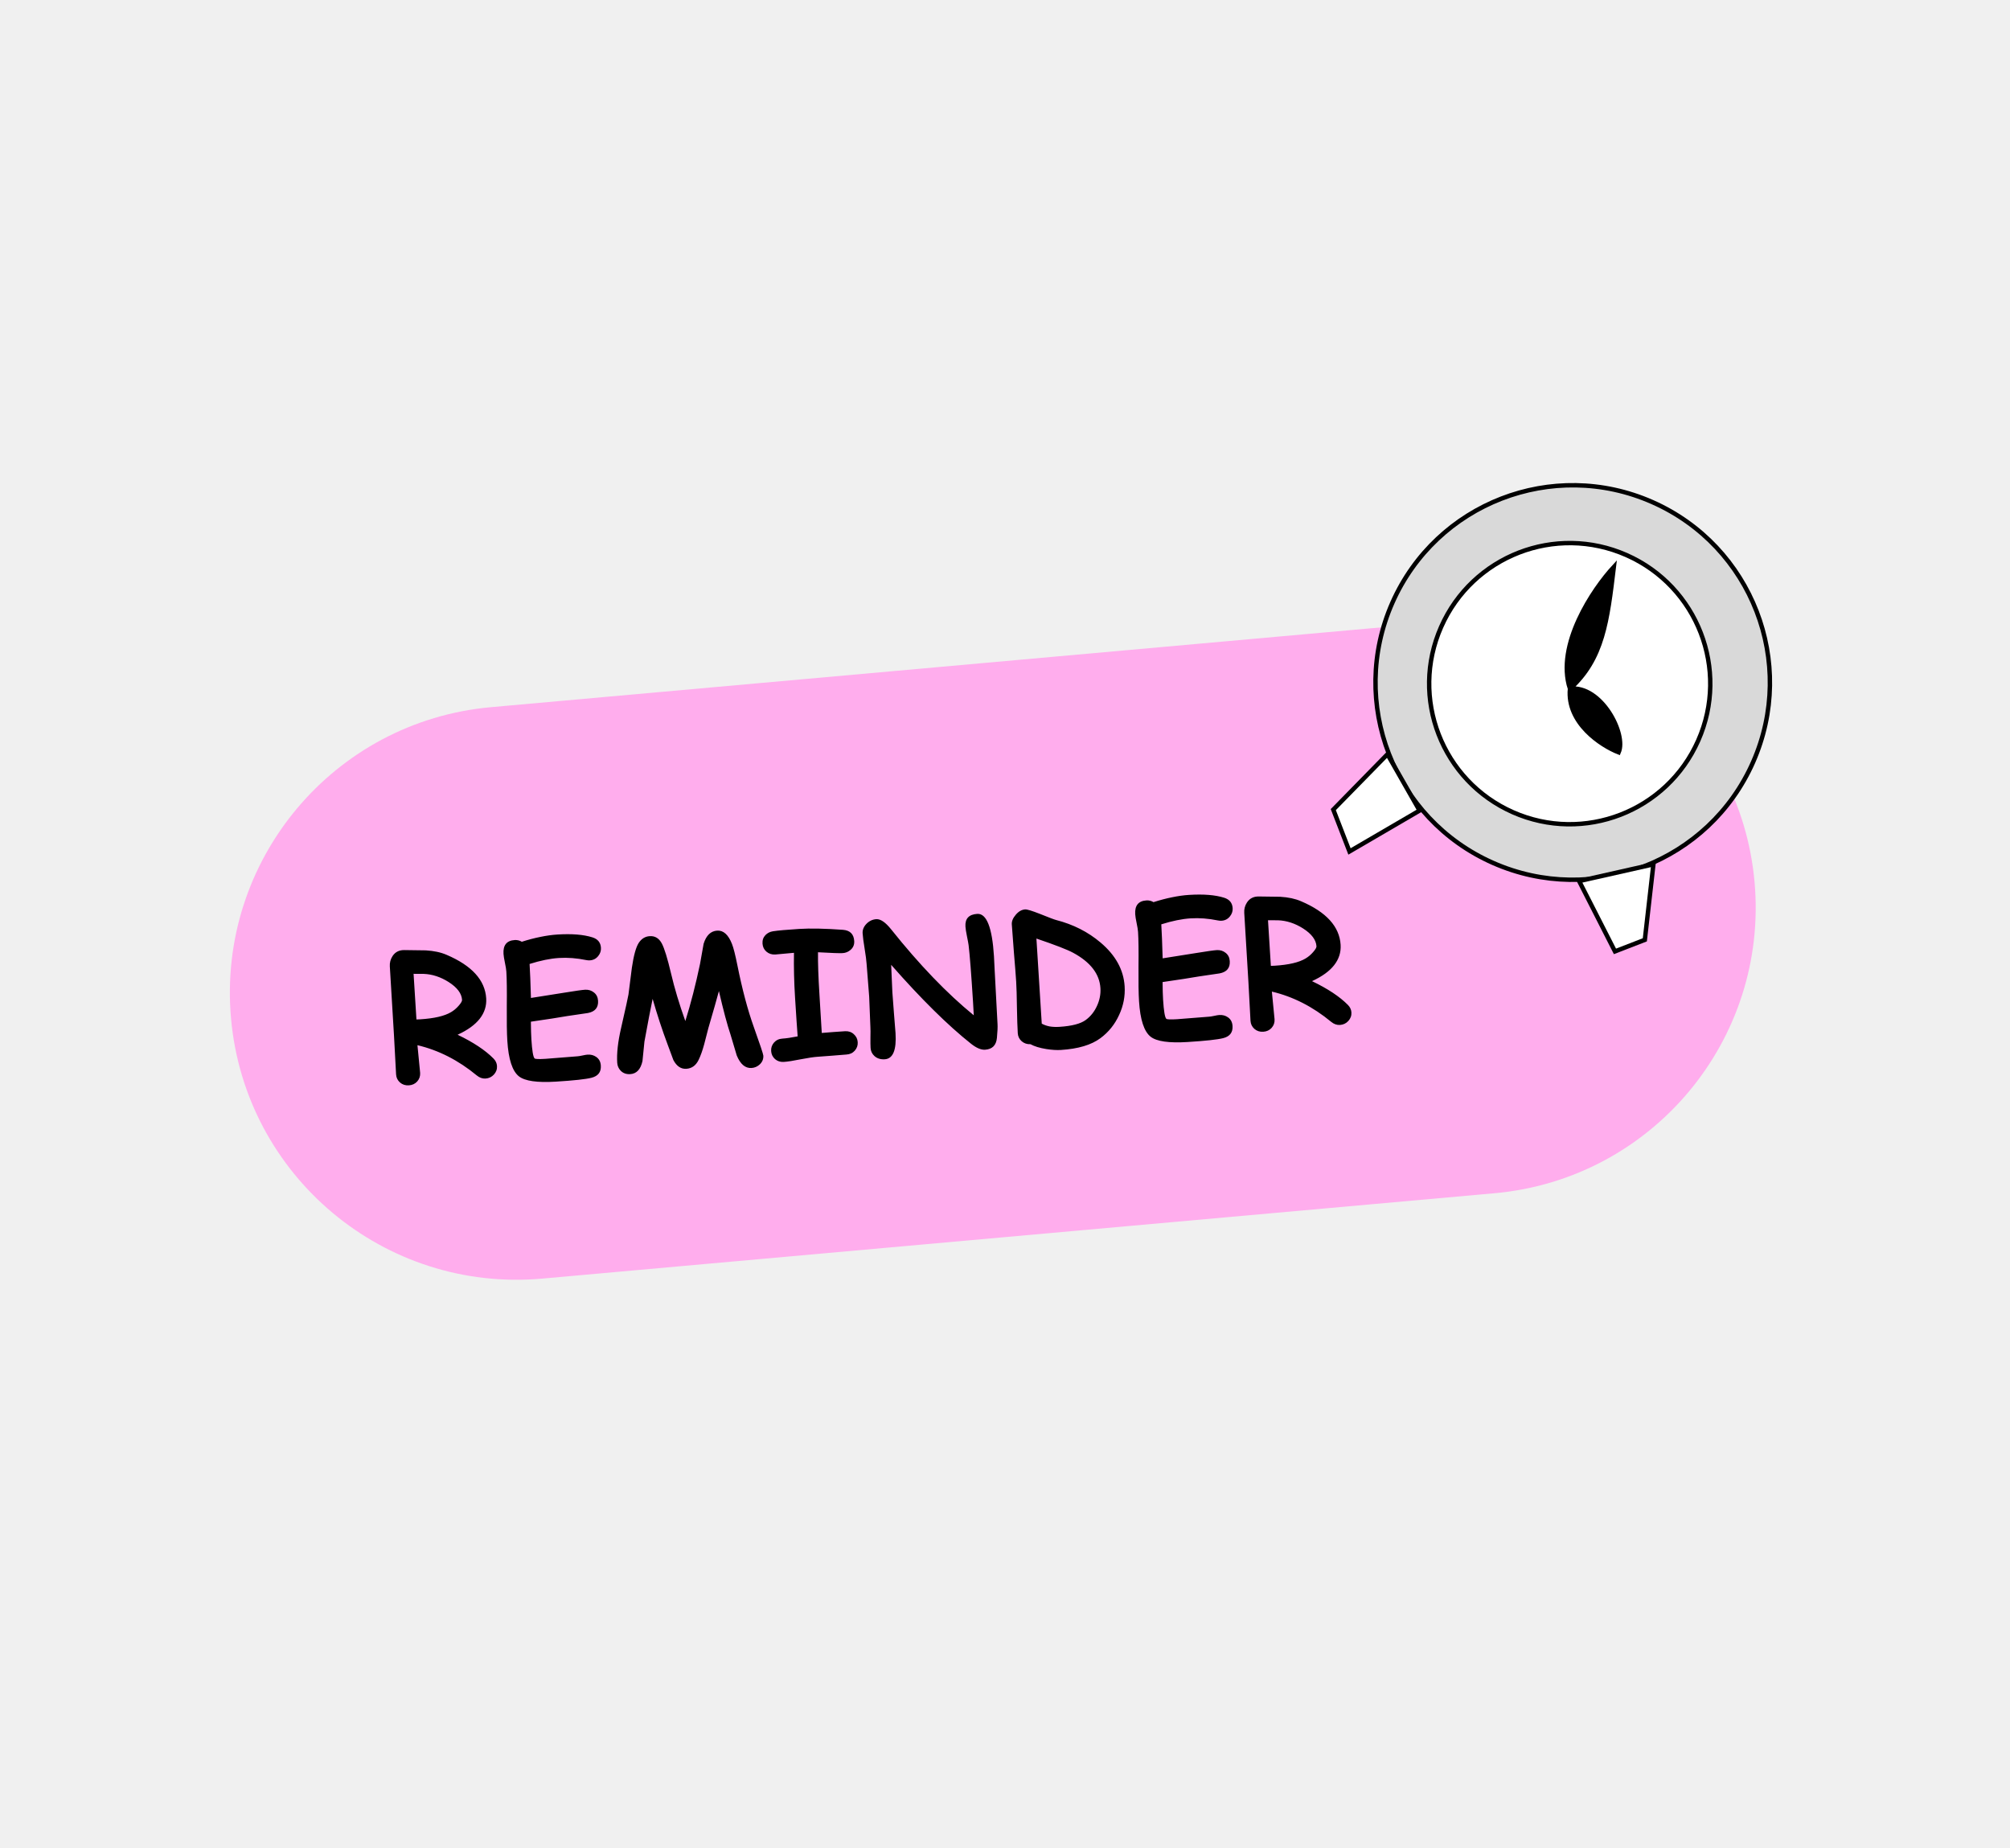
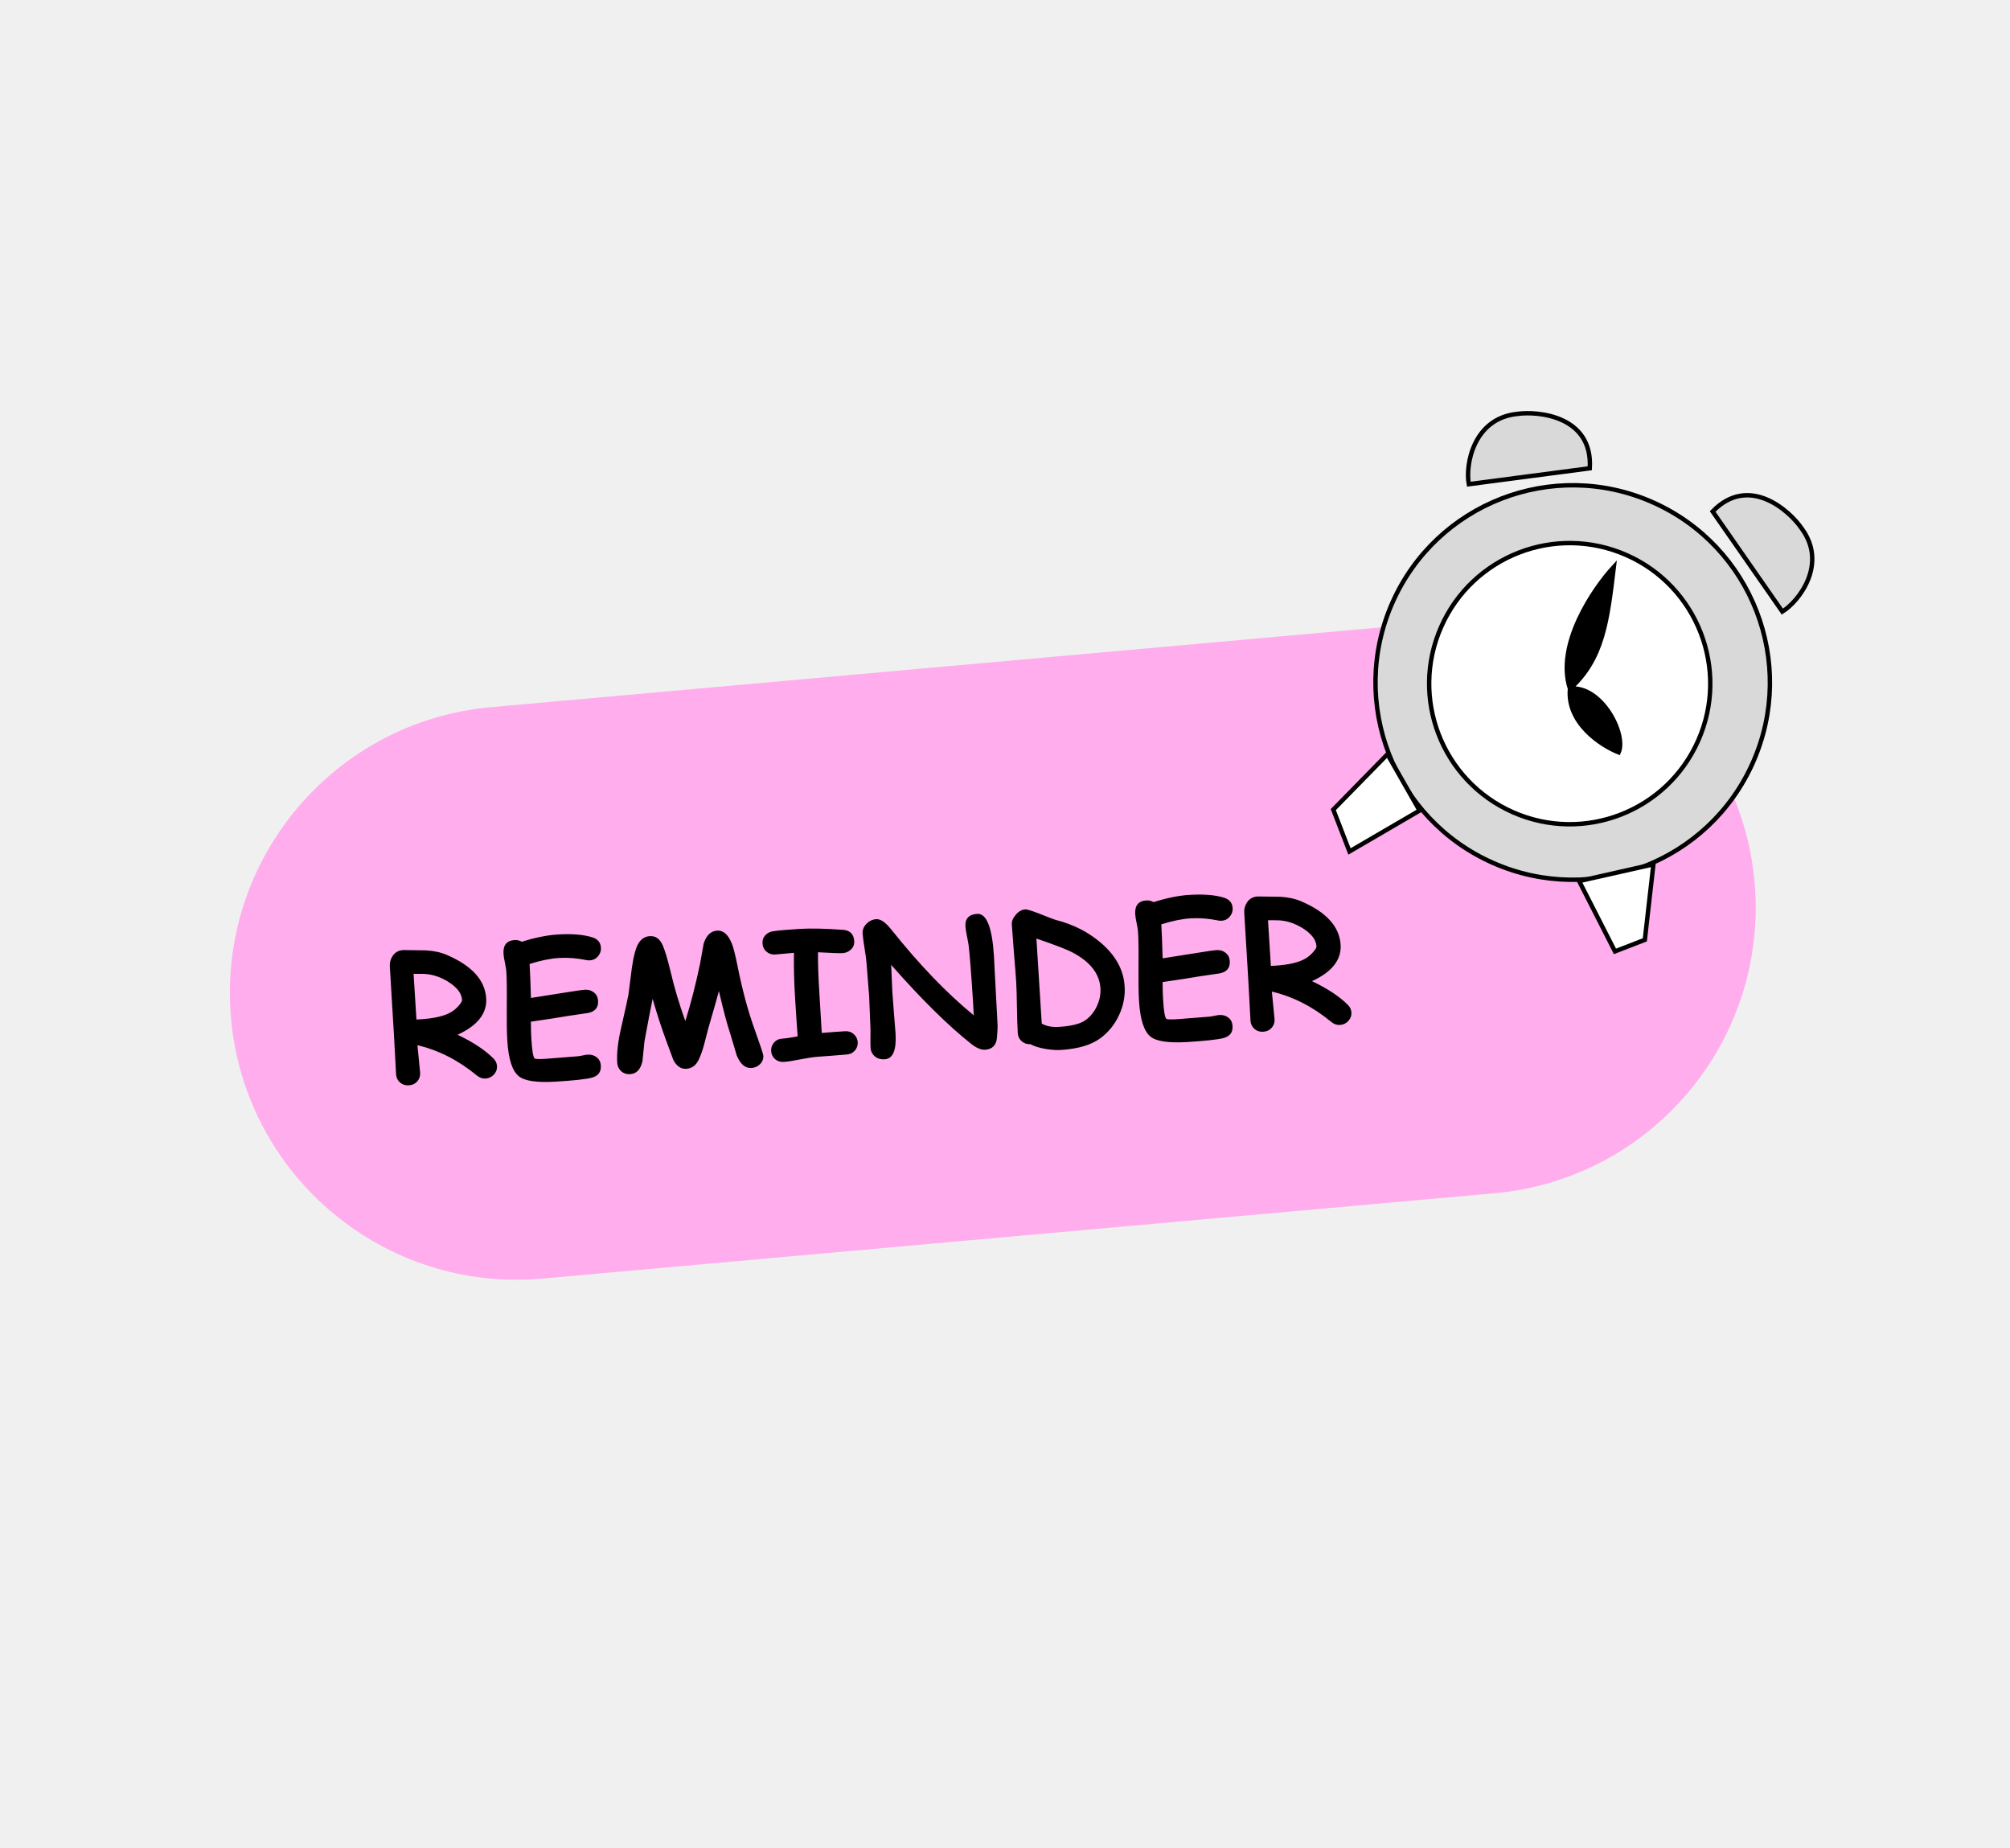
<svg xmlns="http://www.w3.org/2000/svg" width="456" height="419" viewBox="0 0 456 419" fill="none">
+   <path d="M388.54 116.007C396.787 107.512 406.023 115.862 408.746 119.875C414.651 127.877 408.226 136.315 404.352 138.725L388.54 116.007Z" fill="#D9D9D9" stroke="black" />
+   <path d="M360.666 106.213C361.391 94.396 348.998 93.192 344.199 93.882C334.306 94.906 332.395 105.338 333.223 109.824L360.666 106.213Z" fill="#D9D9D9" stroke="black" />
  <rect x="46.606" y="166.203" width="347.017" height="130.131" rx="65.066" transform="rotate(-5.12119 46.6057 166.203)" fill="#FFADED" />
-   <path d="M110.151 244.631C109.45 244.675 108.789 244.442 108.17 243.933C104.001 240.489 99.513 238.201 94.706 237.067C95.086 240.84 95.29 242.934 95.316 243.35C95.362 244.09 95.142 244.737 94.654 245.289C94.166 245.829 93.533 246.123 92.753 246.172C91.973 246.221 91.308 246.008 90.756 245.534C90.204 245.047 89.904 244.433 89.858 243.692C89.796 242.717 89.718 241.261 89.623 239.323C89.526 237.372 89.448 235.909 89.387 234.935L88.439 219.201C88.386 218.357 88.591 217.574 89.055 216.854C89.662 215.928 90.554 215.475 91.729 215.492C94.901 215.528 96.527 215.55 96.606 215.558C98.439 215.665 100.013 216.003 101.327 216.573C107.051 219.019 110.043 222.308 110.302 226.441C110.409 228.143 109.919 229.687 108.832 231.073C107.756 232.445 106.084 233.653 103.814 234.695C107.378 236.403 110.094 238.202 111.961 240.094C112.448 240.586 112.712 241.15 112.752 241.786C112.798 242.514 112.564 243.162 112.052 243.729C111.539 244.283 110.905 244.583 110.151 244.631ZM96.119 220.892C96.014 220.886 95.25 220.881 93.828 220.879L94.477 231.23C94.803 231.223 95.089 231.211 95.336 231.196C98.52 230.996 100.854 230.452 102.338 229.563C102.979 229.183 103.555 228.697 104.066 228.104C104.59 227.51 104.843 227.07 104.825 226.784C104.733 225.329 103.723 223.983 101.793 222.748C99.959 221.584 98.067 220.966 96.119 220.892ZM133.813 217.824C133.553 217.84 133.278 217.818 132.987 217.758C130.846 217.318 128.781 217.161 126.793 217.285C125.818 217.347 124.777 217.49 123.669 217.716C122.561 217.942 121.387 218.251 120.146 218.642C120.254 220.37 120.357 222.94 120.453 226.352C121.178 226.255 123.703 225.855 128.03 225.153C130.496 224.75 132.061 224.528 132.724 224.487C133.491 224.439 134.162 224.645 134.739 225.104C135.315 225.551 135.628 226.177 135.679 226.983C135.776 228.529 135.006 229.458 133.368 229.769C132.334 229.913 130.789 230.14 128.734 230.451C126.902 230.775 124.137 231.203 120.439 231.735C120.451 233.391 120.489 234.726 120.553 235.739C120.713 238.287 120.953 239.726 121.274 240.058C121.427 240.218 122.251 240.251 123.746 240.158C124.551 240.107 125.765 240.011 127.387 239.871C129.009 239.73 130.223 239.634 131.029 239.584C131.289 239.567 131.67 239.504 132.172 239.394C132.673 239.285 133.048 239.222 133.295 239.207C134.049 239.159 134.705 239.333 135.265 239.729C135.906 240.171 136.254 240.828 136.308 241.699C136.4 243.154 135.694 244.072 134.191 244.454C132.907 244.782 130.219 245.075 126.125 245.331C121.889 245.597 119.091 245.198 117.733 244.136C116.237 242.964 115.358 240.279 115.095 236.082C114.986 234.34 114.945 231.721 114.974 228.222C115.014 224.71 114.981 222.09 114.872 220.362C114.844 219.907 114.737 219.242 114.551 218.366C114.365 217.478 114.258 216.806 114.229 216.351C114.105 214.376 114.953 213.331 116.772 213.217C117.344 213.181 117.881 213.311 118.382 213.605C119.866 213.134 121.278 212.765 122.618 212.498C123.97 212.218 125.25 212.04 126.459 211.964C129.734 211.758 132.376 211.971 134.386 212.602C135.61 212.982 136.259 213.769 136.334 214.965C136.377 215.641 136.18 216.253 135.745 216.802C135.263 217.433 134.619 217.773 133.813 217.824ZM148.059 226.558C147.607 228.7 146.987 231.929 146.201 236.244C146.046 237.728 145.898 239.205 145.755 240.676C145.338 242.554 144.415 243.539 142.985 243.628C142.088 243.684 141.361 243.423 140.803 242.845C140.328 242.353 140.069 241.75 140.024 241.035C139.892 238.93 140.179 236.335 140.886 233.251C141.94 228.632 142.504 226.072 142.577 225.572C142.828 223.547 143.086 221.521 143.35 219.496C143.762 216.704 144.278 214.832 144.896 213.88C145.527 212.914 146.363 212.399 147.402 212.333C148.585 212.259 149.493 212.802 150.127 213.963C150.717 215.061 151.421 217.339 152.238 220.797C153.023 224.153 154.103 227.751 155.479 231.592C156.718 227.64 157.83 223.317 158.814 218.624L159.625 214.072C160.21 212.169 161.237 211.172 162.705 211.08C164.122 210.991 165.242 212.004 166.066 214.118C166.407 214.971 166.814 216.576 167.288 218.934C168.389 224.422 169.635 229.106 171.026 232.985C172.435 236.928 173.15 239.075 173.172 239.426C173.22 240.193 172.955 240.855 172.377 241.413C171.834 241.917 171.206 242.191 170.491 242.236C169.074 242.325 167.958 241.377 167.142 239.393L165.755 234.744C164.984 232.444 164.098 229.127 163.096 224.793C162.62 226.572 161.823 229.368 160.706 233.182L159.761 236.842C159.369 238.289 158.942 239.483 158.479 240.426C157.866 241.677 156.942 242.342 155.708 242.419C154.486 242.496 153.505 241.833 152.765 240.432L151.446 236.874C150.224 233.611 149.095 230.173 148.059 226.558ZM191.166 216.184C190.491 216.226 188.627 216.16 185.577 215.986C185.545 218.389 185.653 221.572 185.902 225.535L186.431 234.289C188.157 234.142 189.917 234.012 191.71 233.899C192.49 233.85 193.149 234.07 193.689 234.558C194.241 235.045 194.54 235.653 194.586 236.38C194.631 237.108 194.411 237.748 193.923 238.301C193.448 238.839 192.821 239.133 192.041 239.182C191.314 239.227 190.223 239.315 188.77 239.446C187.316 239.563 186.225 239.644 185.498 239.69C184.64 239.744 183.36 239.935 181.659 240.263C179.958 240.605 178.679 240.803 177.821 240.856C177.042 240.905 176.376 240.693 175.824 240.218C175.285 239.73 174.992 239.123 174.947 238.395C174.901 237.667 175.115 237.027 175.59 236.476C176.077 235.923 176.71 235.623 177.49 235.574C178.374 235.518 179.531 235.348 180.961 235.063C180.839 233.531 180.642 230.595 180.369 226.254C180.148 222.72 180.066 219.339 180.125 216.113L175.902 216.495C175.122 216.544 174.45 216.332 173.886 215.858C173.334 215.384 173.035 214.77 172.987 214.017C172.939 213.25 173.16 212.61 173.65 212.096C174.103 211.624 174.678 211.334 175.376 211.225C176.513 211.049 178.498 210.872 181.331 210.695C183.878 210.535 187.176 210.602 191.226 210.896C192.839 211.017 193.694 211.863 193.793 213.436C193.845 214.267 193.561 214.944 192.941 215.466C192.434 215.902 191.842 216.141 191.166 216.184ZM226.306 232.297C226.347 232.947 226.301 233.98 226.168 235.398C226.013 237.09 225.117 237.988 223.48 238.091C222.57 238.148 221.511 237.699 220.303 236.744C215.017 232.548 208.975 226.58 202.175 218.84C202.309 222.223 202.4 224.299 202.448 225.065C202.512 226.092 202.628 227.637 202.797 229.701C202.979 231.764 203.102 233.309 203.166 234.335C203.406 238.169 202.591 240.144 200.72 240.262C199.771 240.321 198.992 240.077 198.384 239.528C197.845 239.04 197.552 238.425 197.505 237.685C197.473 237.165 197.462 236.376 197.474 235.319C197.499 234.26 197.495 233.471 197.463 232.951C197.415 232.185 197.368 231.033 197.324 229.496C197.28 227.96 197.234 226.808 197.186 226.041C197.135 225.222 197.038 223.989 196.895 222.341C196.753 220.693 196.656 219.46 196.604 218.641C196.555 217.861 196.405 216.703 196.152 215.167C195.899 213.63 195.748 212.472 195.699 211.692C195.65 210.912 195.938 210.196 196.562 209.544C197.2 208.891 197.947 208.537 198.805 208.483C199.767 208.423 200.884 209.188 202.158 210.778C208.586 218.829 214.839 225.332 220.916 230.287C220.903 229.87 220.848 228.882 220.75 227.323C220.348 220.916 220.012 216.599 219.742 214.372C219.692 213.997 219.564 213.3 219.356 212.283C219.169 211.381 219.06 210.67 219.027 210.151C218.915 208.357 219.807 207.401 221.704 207.282C223.823 207.149 225.087 210.351 225.497 216.888C225.506 217.031 225.557 218.058 225.651 219.97C225.987 226.577 226.205 230.686 226.306 232.297ZM233.773 236.839C233.006 236.874 232.346 236.654 231.795 236.18C231.242 235.693 230.943 235.085 230.898 234.357C230.816 233.058 230.752 231.105 230.706 228.499C230.673 225.891 230.616 223.938 230.534 222.638C230.444 221.196 230.276 219.034 230.03 216.153C229.797 213.272 229.635 211.11 229.545 209.667C229.5 208.952 229.8 208.223 230.445 207.478C231.089 206.72 231.8 206.316 232.58 206.267C233.009 206.241 234.113 206.576 235.892 207.273C237.966 208.108 239.196 208.573 239.58 208.666C243.465 209.662 246.834 211.368 249.686 213.786C253.089 216.664 254.907 219.968 255.141 223.698C255.282 225.946 254.864 228.119 253.886 230.215C252.911 232.351 251.501 234.103 249.656 235.471C247.587 237.009 244.597 237.902 240.685 238.147C239.736 238.206 238.636 238.138 237.385 237.943C235.869 237.699 234.665 237.331 233.773 236.839ZM243.472 216.113C242.161 215.399 239.38 214.321 235.128 212.879L236.338 232.177C236.865 232.47 237.459 232.68 238.119 232.809C238.792 232.923 239.531 232.955 240.337 232.904C243.144 232.728 245.134 232.212 246.306 231.356C247.416 230.543 248.269 229.478 248.865 228.162C249.474 226.845 249.735 225.498 249.649 224.121C249.447 220.898 247.388 218.229 243.472 216.113ZM277.125 208.836C276.865 208.852 276.59 208.83 276.299 208.77C274.158 208.33 272.093 208.173 270.105 208.298C269.13 208.359 268.089 208.502 266.981 208.728C265.873 208.954 264.699 209.263 263.458 209.654C263.566 211.382 263.669 213.952 263.766 217.365C264.49 217.267 267.016 216.867 271.342 216.165C273.809 215.763 275.373 215.541 276.036 215.499C276.803 215.451 277.475 215.657 278.051 216.116C278.627 216.563 278.941 217.189 278.991 217.995C279.088 219.541 278.318 220.47 276.681 220.782C275.646 220.925 274.101 221.152 272.046 221.464C270.214 221.787 267.449 222.215 263.751 222.747C263.763 224.403 263.801 225.738 263.865 226.752C264.025 229.299 264.265 230.738 264.586 231.071C264.74 231.231 265.564 231.264 267.058 231.17C267.864 231.119 269.078 231.024 270.699 230.883C272.321 230.742 273.535 230.646 274.341 230.596C274.601 230.579 274.982 230.516 275.484 230.407C275.986 230.297 276.36 230.234 276.607 230.219C277.361 230.172 278.017 230.346 278.577 230.741C279.218 231.184 279.566 231.84 279.62 232.711C279.712 234.166 279.006 235.085 277.504 235.466C276.22 235.794 273.531 236.087 269.437 236.344C265.201 236.609 262.403 236.211 261.045 235.148C259.55 233.976 258.67 231.292 258.407 227.094C258.298 225.353 258.257 222.733 258.286 219.235C258.327 215.723 258.293 213.102 258.184 211.374C258.156 210.919 258.049 210.254 257.863 209.378C257.677 208.49 257.57 207.818 257.541 207.363C257.418 205.388 258.265 204.343 260.085 204.229C260.656 204.194 261.193 204.323 261.694 204.618C263.178 204.146 264.59 203.777 265.93 203.511C267.282 203.23 268.563 203.052 269.771 202.976C273.046 202.771 275.688 202.983 277.698 203.614C278.922 203.994 279.571 204.782 279.646 205.977C279.689 206.653 279.492 207.265 279.057 207.814C278.575 208.445 277.931 208.785 277.125 208.836ZM303.989 232.474C303.288 232.518 302.627 232.286 302.008 231.777C297.839 228.333 293.351 226.044 288.544 224.91C288.924 228.683 289.127 230.777 289.154 231.193C289.2 231.934 288.98 232.581 288.492 233.133C288.004 233.672 287.371 233.967 286.591 234.015C285.811 234.064 285.145 233.852 284.594 233.377C284.041 232.89 283.742 232.276 283.696 231.536C283.634 230.561 283.556 229.105 283.461 227.167C283.364 225.216 283.286 223.753 283.225 222.778L282.277 207.045C282.224 206.2 282.429 205.418 282.893 204.697C283.5 203.772 284.392 203.318 285.567 203.336C288.739 203.372 290.365 203.394 290.444 203.402C292.277 203.509 293.851 203.847 295.165 204.417C300.889 206.863 303.881 210.152 304.14 214.285C304.247 215.987 303.757 217.531 302.669 218.917C301.594 220.289 299.922 221.496 297.652 222.539C301.216 224.246 303.932 226.046 305.799 227.938C306.286 228.429 306.55 228.993 306.59 229.63C306.636 230.358 306.402 231.005 305.89 231.572C305.377 232.126 304.743 232.427 303.989 232.474ZM289.956 208.736C289.852 208.729 289.088 208.725 287.666 208.723L288.315 219.074C288.641 219.066 288.927 219.055 289.174 219.039C292.358 218.84 294.692 218.295 296.175 217.406C296.817 217.027 297.393 216.541 297.904 215.948C298.428 215.354 298.681 214.914 298.663 214.628C298.571 213.173 297.561 211.827 295.631 210.591C293.796 209.428 291.905 208.809 289.956 208.736Z" fill="black" />
+   <path d="M110.151 244.631C109.45 244.675 108.789 244.442 108.17 243.933C104.001 240.489 99.513 238.201 94.706 237.067C95.086 240.84 95.29 242.934 95.316 243.35C95.362 244.09 95.142 244.737 94.654 245.289C94.166 245.829 93.533 246.123 92.753 246.172C91.973 246.221 91.308 246.008 90.756 245.534C90.204 245.047 89.904 244.433 89.858 243.692C89.796 242.717 89.718 241.261 89.623 239.323C89.526 237.372 89.448 235.909 89.387 234.935L88.439 219.201C88.386 218.357 88.591 217.574 89.055 216.854C89.662 215.928 90.554 215.475 91.729 215.492C94.901 215.528 96.527 215.55 96.606 215.558C98.439 215.665 100.013 216.003 101.327 216.573C107.051 219.019 110.043 222.308 110.302 226.441C110.409 228.143 109.919 229.687 108.832 231.073C107.756 232.445 106.084 233.653 103.814 234.695C107.378 236.403 110.094 238.202 111.961 240.094C112.448 240.586 112.712 241.15 112.752 241.786C112.798 242.514 112.564 243.162 112.052 243.729C111.539 244.283 110.905 244.583 110.151 244.631ZM96.119 220.892C96.014 220.886 95.25 220.881 93.828 220.879L94.477 231.23C94.803 231.223 95.089 231.211 95.336 231.196C98.52 230.996 100.854 230.452 102.338 229.563C102.979 229.183 103.555 228.697 104.066 228.104C104.59 227.51 104.843 227.07 104.825 226.785C104.733 225.329 103.723 223.983 101.793 222.748C99.959 221.584 98.067 220.966 96.119 220.892ZM133.813 217.824C133.553 217.84 133.278 217.818 132.987 217.758C130.846 217.318 128.781 217.161 126.793 217.285C125.818 217.347 124.777 217.49 123.669 217.716C122.561 217.942 121.387 218.251 120.146 218.642C120.254 220.37 120.357 222.94 120.453 226.352C121.178 226.255 123.703 225.855 128.03 225.153C130.496 224.751 132.061 224.528 132.724 224.487C133.491 224.439 134.162 224.645 134.739 225.104C135.315 225.551 135.628 226.177 135.679 226.983C135.776 228.529 135.006 229.458 133.368 229.769C132.334 229.913 130.789 230.14 128.734 230.451C126.902 230.775 124.137 231.203 120.439 231.735C120.451 233.391 120.489 234.726 120.553 235.739C120.713 238.287 120.953 239.726 121.274 240.058C121.427 240.218 122.251 240.251 123.746 240.158C124.551 240.107 125.765 240.011 127.387 239.871C129.009 239.73 130.223 239.634 131.029 239.584C131.289 239.567 131.67 239.504 132.172 239.394C132.673 239.285 133.048 239.222 133.295 239.207C134.049 239.159 134.705 239.333 135.265 239.729C135.906 240.171 136.254 240.828 136.308 241.699C136.4 243.154 135.694 244.072 134.191 244.454C132.907 244.782 130.219 245.075 126.125 245.331C121.889 245.597 119.091 245.198 117.733 244.136C116.237 242.964 115.358 240.279 115.095 236.082C114.986 234.34 114.945 231.721 114.974 228.222C115.014 224.71 114.981 222.09 114.872 220.362C114.844 219.907 114.737 219.242 114.551 218.366C114.365 217.478 114.258 216.806 114.229 216.351C114.105 214.376 114.953 213.331 116.772 213.217C117.344 213.181 117.881 213.311 118.382 213.605C119.866 213.134 121.278 212.765 122.618 212.498C123.97 212.218 125.25 212.04 126.459 211.964C129.734 211.758 132.376 211.971 134.386 212.602C135.61 212.982 136.259 213.769 136.334 214.965C136.377 215.641 136.18 216.253 135.745 216.802C135.263 217.433 134.619 217.773 133.813 217.824ZM148.059 226.558C147.607 228.7 146.987 231.929 146.201 236.244C146.046 237.728 145.898 239.205 145.755 240.676C145.338 242.554 144.415 243.539 142.985 243.628C142.088 243.684 141.361 243.423 140.803 242.845C140.328 242.353 140.069 241.75 140.024 241.035C139.892 238.93 140.179 236.335 140.886 233.251C141.94 228.632 142.504 226.072 142.577 225.572C142.828 223.547 143.086 221.521 143.35 219.496C143.762 216.704 144.278 214.832 144.896 213.88C145.527 212.914 146.363 212.399 147.402 212.333C148.585 212.259 149.493 212.802 150.127 213.963C150.717 215.061 151.421 217.339 152.238 220.797C153.023 224.153 154.103 227.751 155.479 231.592C156.718 227.64 157.83 223.317 158.814 218.624L159.625 214.072C160.21 212.169 161.237 211.172 162.705 211.08C164.122 210.991 165.242 212.004 166.066 214.118C166.407 214.971 166.814 216.576 167.288 218.934C168.389 224.422 169.635 229.106 171.026 232.985C172.435 236.928 173.15 239.075 173.172 239.426C173.22 240.193 172.955 240.855 172.377 241.413C171.834 241.917 171.206 242.191 170.491 242.236C169.074 242.325 167.958 241.377 167.142 239.393L165.755 234.744C164.984 232.444 164.098 229.127 163.096 224.793C162.62 226.572 161.823 229.368 160.706 233.182L159.761 236.842C159.369 238.289 158.942 239.483 158.479 240.426C157.866 241.677 156.942 242.342 155.708 242.419C154.486 242.496 153.505 241.833 152.765 240.432L151.446 236.874C150.224 233.611 149.095 230.173 148.059 226.558ZM191.166 216.184C190.491 216.226 188.627 216.16 185.577 215.986C185.545 218.389 185.653 221.572 185.902 225.535L186.431 234.289C188.157 234.142 189.917 234.012 191.71 233.899C192.49 233.85 193.149 234.07 193.689 234.558C194.241 235.045 194.54 235.653 194.586 236.38C194.631 237.108 194.411 237.748 193.923 238.301C193.448 238.839 192.821 239.133 192.041 239.182C191.314 239.227 190.223 239.315 188.77 239.446C187.316 239.563 186.225 239.644 185.498 239.69C184.64 239.744 183.36 239.935 181.659 240.263C179.958 240.605 178.679 240.803 177.821 240.856C177.042 240.905 176.376 240.693 175.824 240.218C175.285 239.73 174.992 239.123 174.947 238.395C174.901 237.667 175.115 237.027 175.59 236.476C176.077 235.923 176.71 235.623 177.49 235.574C178.374 235.518 179.531 235.348 180.961 235.063C180.839 233.531 180.642 230.595 180.369 226.254C180.148 222.72 180.066 219.339 180.125 216.113L175.902 216.495C175.122 216.544 174.45 216.332 173.886 215.858C173.334 215.384 173.035 214.77 172.987 214.017C172.939 213.25 173.16 212.61 173.65 212.096C174.103 211.624 174.678 211.334 175.376 211.225C176.513 211.049 178.498 210.872 181.331 210.695C183.878 210.535 187.176 210.602 191.226 210.896C192.839 211.017 193.694 211.863 193.793 213.436C193.845 214.267 193.561 214.944 192.941 215.466C192.434 215.902 191.842 216.141 191.166 216.184ZM226.306 232.297C226.347 232.947 226.301 233.98 226.168 235.398C226.013 237.09 225.117 237.988 223.48 238.091C222.57 238.148 221.511 237.699 220.303 236.744C215.017 232.548 208.975 226.58 202.175 218.84C202.309 222.223 202.4 224.299 202.448 225.065C202.512 226.092 202.628 227.637 202.797 229.701C202.979 231.764 203.102 233.309 203.166 234.335C203.406 238.169 202.591 240.144 200.72 240.262C199.771 240.321 198.992 240.077 198.384 239.528C197.845 239.04 197.552 238.425 197.505 237.685C197.473 237.165 197.462 236.376 197.474 235.319C197.499 234.26 197.495 233.471 197.463 232.951C197.415 232.185 197.368 231.033 197.324 229.496C197.28 227.96 197.234 226.808 197.186 226.041C197.135 225.222 197.038 223.989 196.895 222.341C196.753 220.693 196.656 219.46 196.604 218.641C196.555 217.861 196.405 216.703 196.152 215.167C195.899 213.63 195.748 212.472 195.699 211.692C195.65 210.912 195.938 210.196 196.562 209.544C197.2 208.891 197.947 208.537 198.805 208.483C199.767 208.423 200.884 209.188 202.158 210.778C208.586 218.829 214.839 225.332 220.916 230.287C220.903 229.87 220.848 228.882 220.75 227.323C220.348 220.916 220.012 216.599 219.742 214.372C219.692 213.997 219.564 213.3 219.356 212.283C219.169 211.381 219.06 210.67 219.027 210.151C218.915 208.357 219.807 207.401 221.704 207.282C223.823 207.149 225.087 210.351 225.497 216.888C225.506 217.031 225.557 218.058 225.651 219.97C225.987 226.577 226.205 230.686 226.306 232.297ZM233.773 236.839C233.006 236.874 232.346 236.654 231.795 236.18C231.242 235.693 230.943 235.085 230.898 234.357C230.816 233.058 230.752 231.105 230.706 228.499C230.673 225.891 230.616 223.938 230.534 222.638C230.444 221.196 230.276 219.034 230.03 216.153C229.797 213.272 229.635 211.11 229.545 209.667C229.5 208.952 229.8 208.223 230.445 207.478C231.089 206.72 231.8 206.316 232.58 206.267C233.009 206.241 234.113 206.576 235.892 207.273C237.966 208.108 239.196 208.573 239.58 208.666C243.465 209.662 246.834 211.368 249.686 213.786C253.089 216.664 254.907 219.968 255.141 223.698C255.282 225.946 254.864 228.119 253.886 230.215C252.911 232.351 251.501 234.103 249.656 235.471C247.587 237.009 244.597 237.902 240.685 238.147C239.736 238.206 238.636 238.138 237.385 237.943C235.869 237.699 234.665 237.331 233.773 236.839ZM243.472 216.113C242.161 215.399 239.38 214.321 235.128 212.879L236.338 232.177C236.865 232.47 237.459 232.68 238.119 232.809C238.792 232.923 239.531 232.955 240.337 232.904C243.144 232.728 245.134 232.212 246.306 231.356C247.416 230.543 248.269 229.478 248.865 228.162C249.474 226.845 249.735 225.498 249.649 224.121C249.447 220.898 247.388 218.229 243.472 216.113ZM277.125 208.836C276.865 208.852 276.59 208.83 276.299 208.77C274.158 208.33 272.093 208.173 270.105 208.298C269.13 208.359 268.089 208.502 266.981 208.728C265.873 208.954 264.699 209.263 263.458 209.654C263.566 211.382 263.669 213.952 263.766 217.365C264.49 217.267 267.016 216.867 271.342 216.165C273.809 215.763 275.373 215.541 276.036 215.499C276.803 215.451 277.475 215.657 278.051 216.116C278.627 216.563 278.941 217.189 278.991 217.995C279.088 219.541 278.318 220.47 276.681 220.782C275.646 220.925 274.101 221.152 272.046 221.464C270.214 221.787 267.449 222.215 263.751 222.747C263.763 224.403 263.801 225.738 263.865 226.752C264.025 229.299 264.265 230.738 264.586 231.071C264.74 231.231 265.564 231.264 267.058 231.17C267.864 231.119 269.078 231.024 270.699 230.883C272.321 230.742 273.535 230.646 274.341 230.596C274.601 230.579 274.982 230.516 275.484 230.407C275.986 230.297 276.36 230.234 276.607 230.219C277.361 230.172 278.017 230.346 278.577 230.741C279.218 231.184 279.566 231.84 279.62 232.711C279.712 234.166 279.006 235.085 277.504 235.466C276.22 235.794 273.531 236.087 269.437 236.344C265.201 236.609 262.403 236.211 261.045 235.148C259.55 233.976 258.67 231.292 258.407 227.094C258.298 225.353 258.257 222.733 258.286 219.235C258.327 215.723 258.293 213.102 258.184 211.374C258.156 210.919 258.049 210.254 257.863 209.378C257.677 208.49 257.57 207.818 257.541 207.363C257.418 205.388 258.265 204.343 260.085 204.229C260.656 204.194 261.193 204.323 261.694 204.618C263.178 204.146 264.59 203.777 265.93 203.511C267.282 203.23 268.563 203.052 269.771 202.976C273.046 202.771 275.688 202.983 277.698 203.614C278.922 203.994 279.571 204.782 279.646 205.977C279.689 206.653 279.492 207.265 279.057 207.815C278.575 208.445 277.931 208.785 277.125 208.836ZM303.989 232.474C303.288 232.518 302.627 232.286 302.008 231.777C297.839 228.333 293.351 226.044 288.544 224.91C288.924 228.683 289.127 230.777 289.154 231.193C289.2 231.934 288.98 232.581 288.492 233.133C288.004 233.672 287.371 233.967 286.591 234.015C285.811 234.064 285.145 233.852 284.594 233.377C284.041 232.89 283.742 232.276 283.696 231.536C283.634 230.561 283.556 229.105 283.461 227.167C283.364 225.216 283.286 223.753 283.225 222.778L282.277 207.045C282.224 206.2 282.429 205.418 282.893 204.697C283.5 203.772 284.392 203.318 285.567 203.336C288.739 203.372 290.365 203.394 290.444 203.402C292.277 203.509 293.851 203.847 295.165 204.417C300.889 206.863 303.881 210.152 304.14 214.285C304.247 215.987 303.757 217.531 302.669 218.917C301.594 220.289 299.922 221.496 297.652 222.539C301.216 224.246 303.932 226.046 305.799 227.938C306.286 228.429 306.55 228.993 306.59 229.63C306.636 230.358 306.402 231.005 305.89 231.572C305.377 232.126 304.743 232.427 303.989 232.474ZM289.956 208.736C289.852 208.729 289.088 208.725 287.666 208.723L288.315 219.074C288.641 219.066 288.927 219.055 289.174 219.039C292.358 218.84 294.692 218.295 296.175 217.406C296.817 217.027 297.393 216.541 297.904 215.948C298.428 215.354 298.681 214.914 298.663 214.628C298.571 213.173 297.561 211.827 295.631 210.591C293.796 209.428 291.905 208.809 289.956 208.736Z" fill="black" />
  <circle cx="356.793" cy="154.803" r="44.732" transform="rotate(23.8318 356.793 154.803)" fill="#D9D9D9" stroke="black" />
  <circle cx="356.115" cy="155.066" r="31.882" transform="rotate(23.8318 356.115 155.066)" fill="white" stroke="black" />
  <path d="M375.101 196.043L373.157 213.165L366.378 215.79L358.252 199.839L375.101 196.043Z" fill="white" stroke="black" />
  <path d="M314.766 171.078L302.478 183.631L306.153 193.121L322.049 183.847L314.766 171.078Z" fill="white" stroke="black" />
  <path d="M356.17 156.214C355.436 163.981 363.227 169.071 367.215 170.645C369.042 166.507 363.266 155.415 356.17 156.214Z" fill="black" />
  <path d="M356.17 156.214C352.932 146.243 361.459 133.639 366.127 128.583C364.642 140.851 363.67 149.412 356.17 156.214Z" fill="black" />
  <path d="M356.17 156.214C352.932 146.243 361.459 133.639 366.127 128.583C364.642 140.851 363.67 149.412 356.17 156.214ZM356.17 156.214C355.436 163.981 363.227 169.071 367.215 170.645C369.042 166.507 363.266 155.415 356.17 156.214Z" stroke="black" />
</svg>
